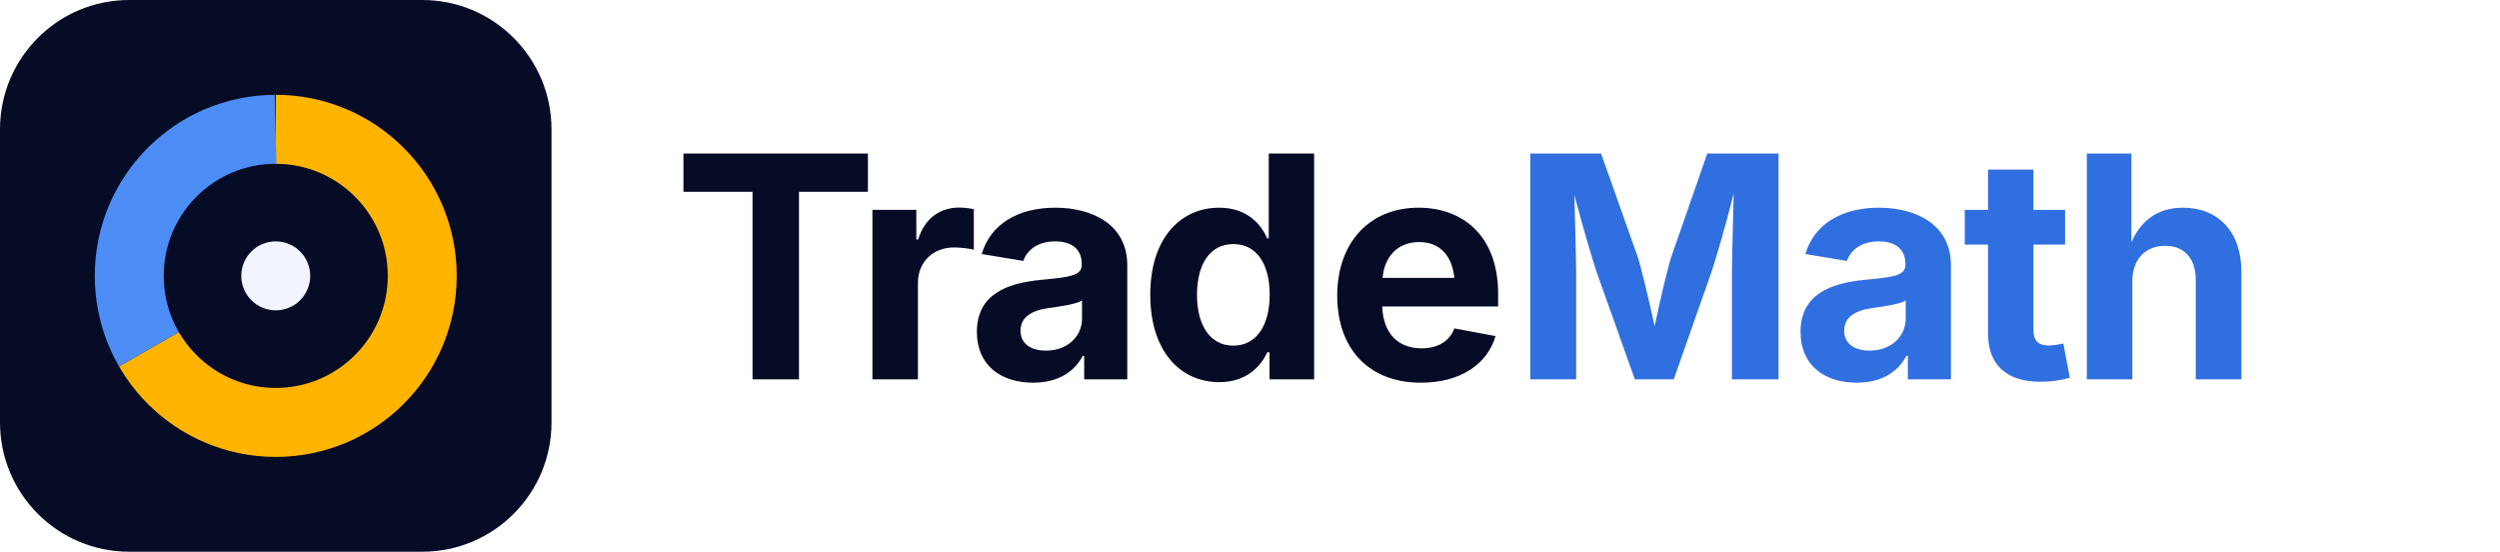
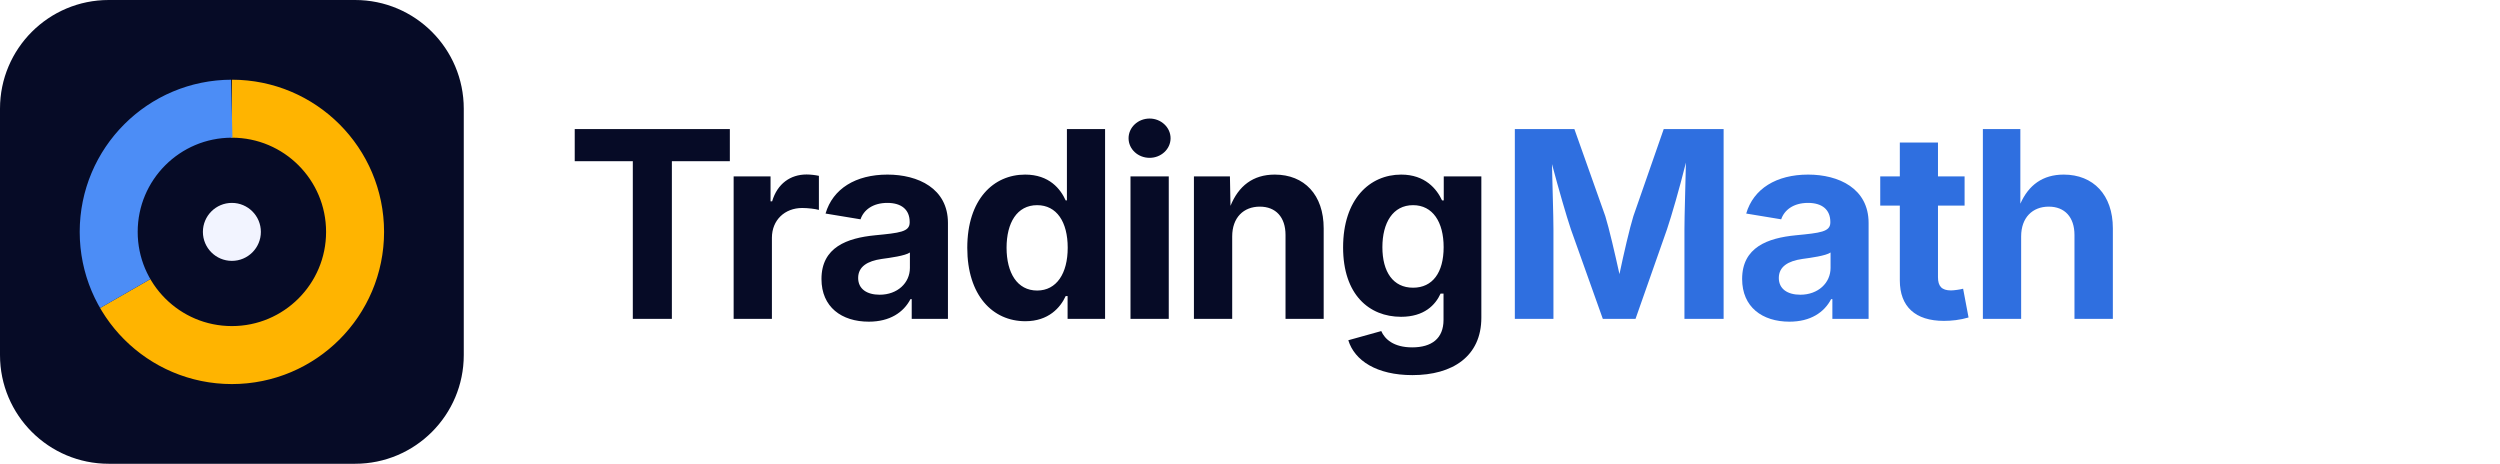
- <svg xmlns="http://www.w3.org/2000/svg" viewBox="0 0 290 64" role="img" aria-label="TradeMath">
+ <svg xmlns="http://www.w3.org/2000/svg" viewBox="0 0 345 64" role="img" aria-label="TradingMath">
  <rect width="64" height="64" rx="15" fill="#060b26" />
  <circle cx="32" cy="32" r="17" fill="none" stroke="#FFB400" stroke-width="8" stroke-dasharray="71.2 106.8" transform="rotate(-90 32 32)" />
  <circle cx="32" cy="32" r="17" fill="none" stroke="#4C8DF6" stroke-width="8" stroke-dasharray="35.6 106.8" stroke-dashoffset="-71.2" transform="rotate(-90 32 32)" />
  <circle cx="32" cy="32" r="4" fill="#F2F4FF" />
-   <text x="78" y="44" font-family="Inter, 'Segoe UI', system-ui, -apple-system, Arial, sans-serif" font-size="36" font-weight="700" letter-spacing="-1" fill="#060b26">Trade<tspan fill="#2F6FE0">Math</tspan>
+   <text x="78" y="44" font-family="Inter, 'Segoe UI', system-ui, -apple-system, Arial, sans-serif" font-size="36" font-weight="700" letter-spacing="-1" fill="#060b26">Trading<tspan fill="#2F6FE0">Math</tspan>
  </text>
</svg>
